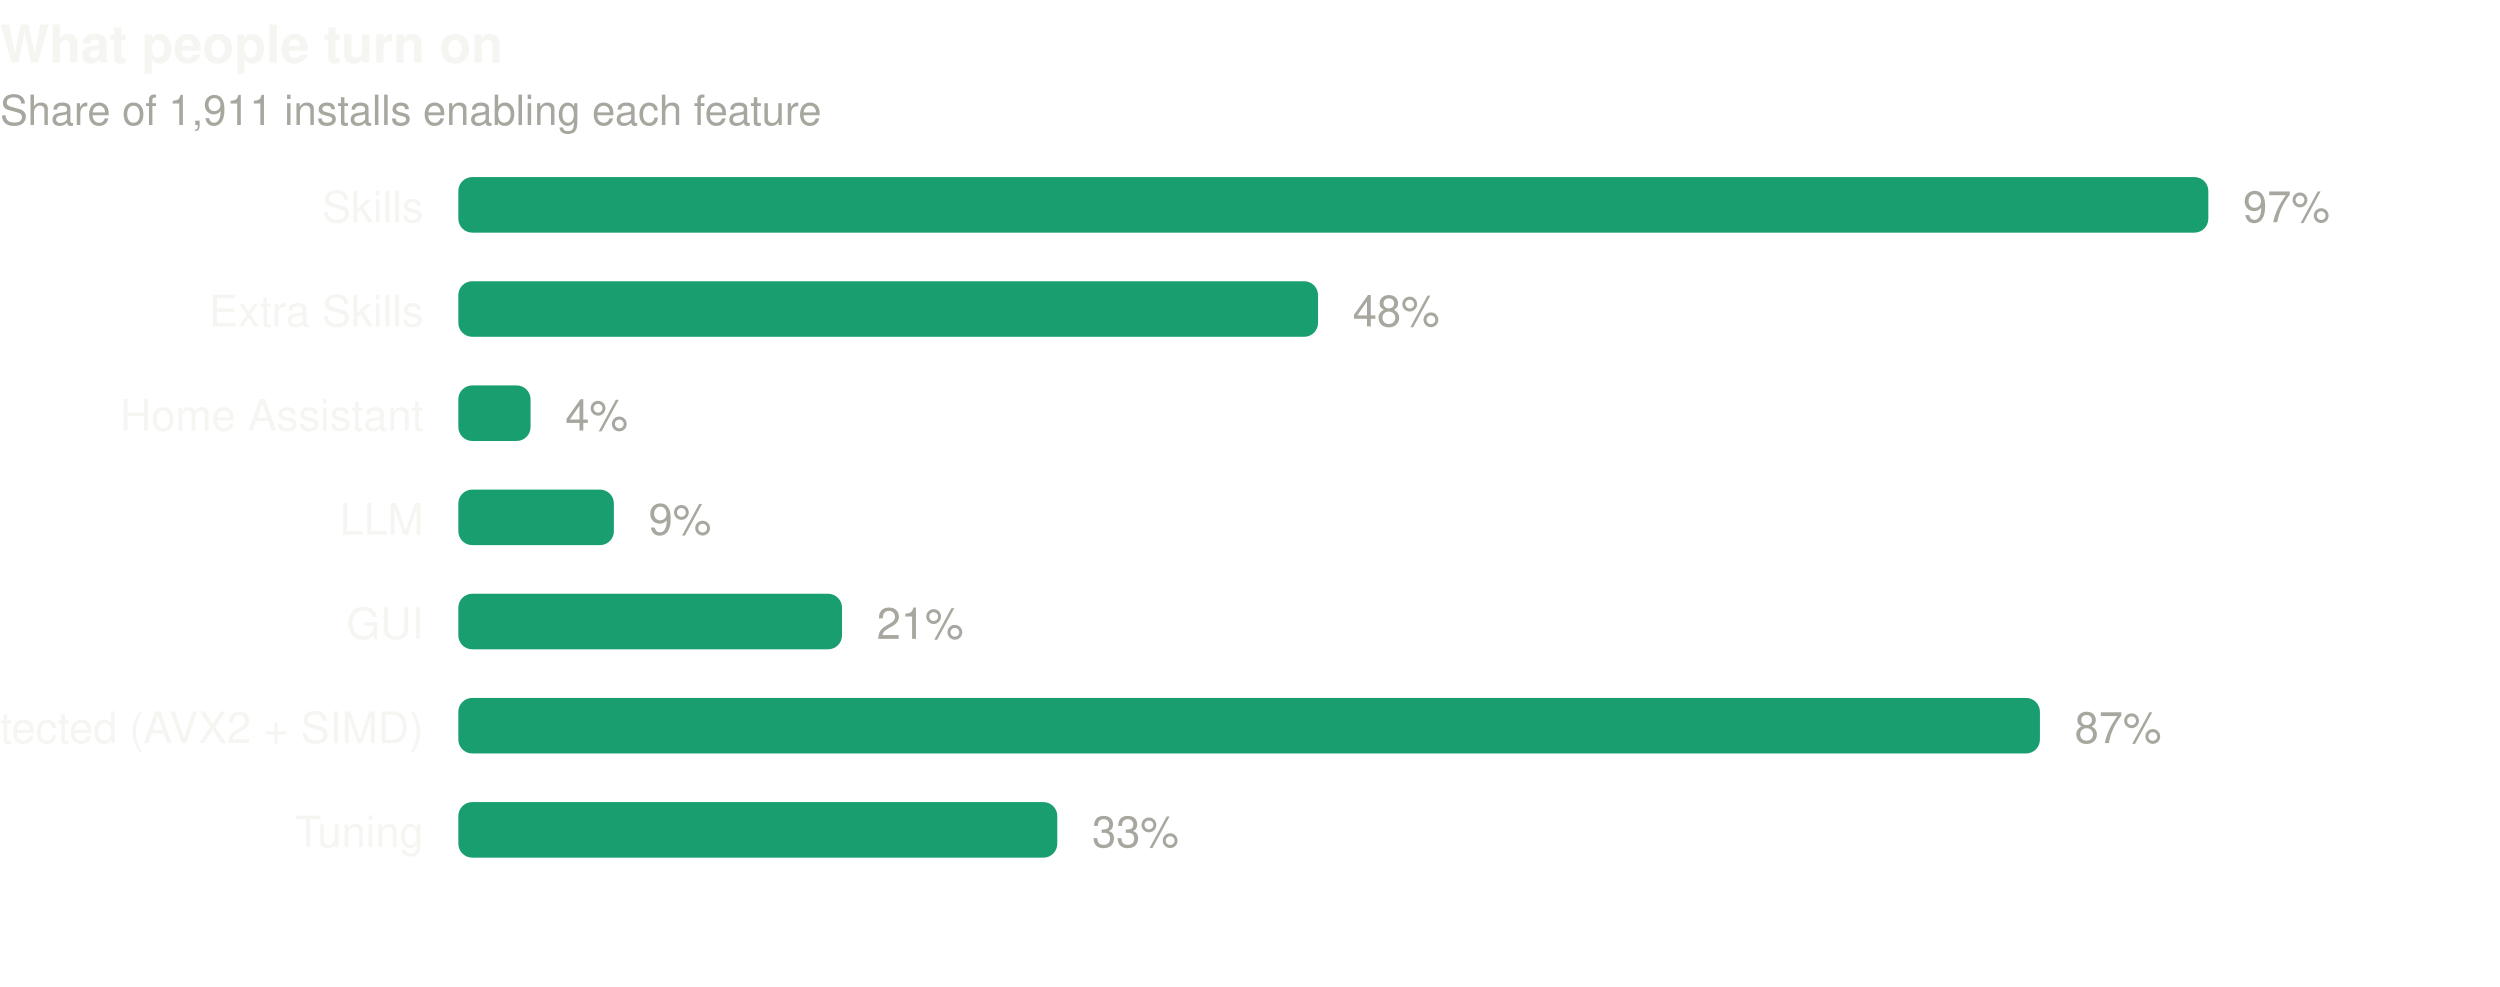
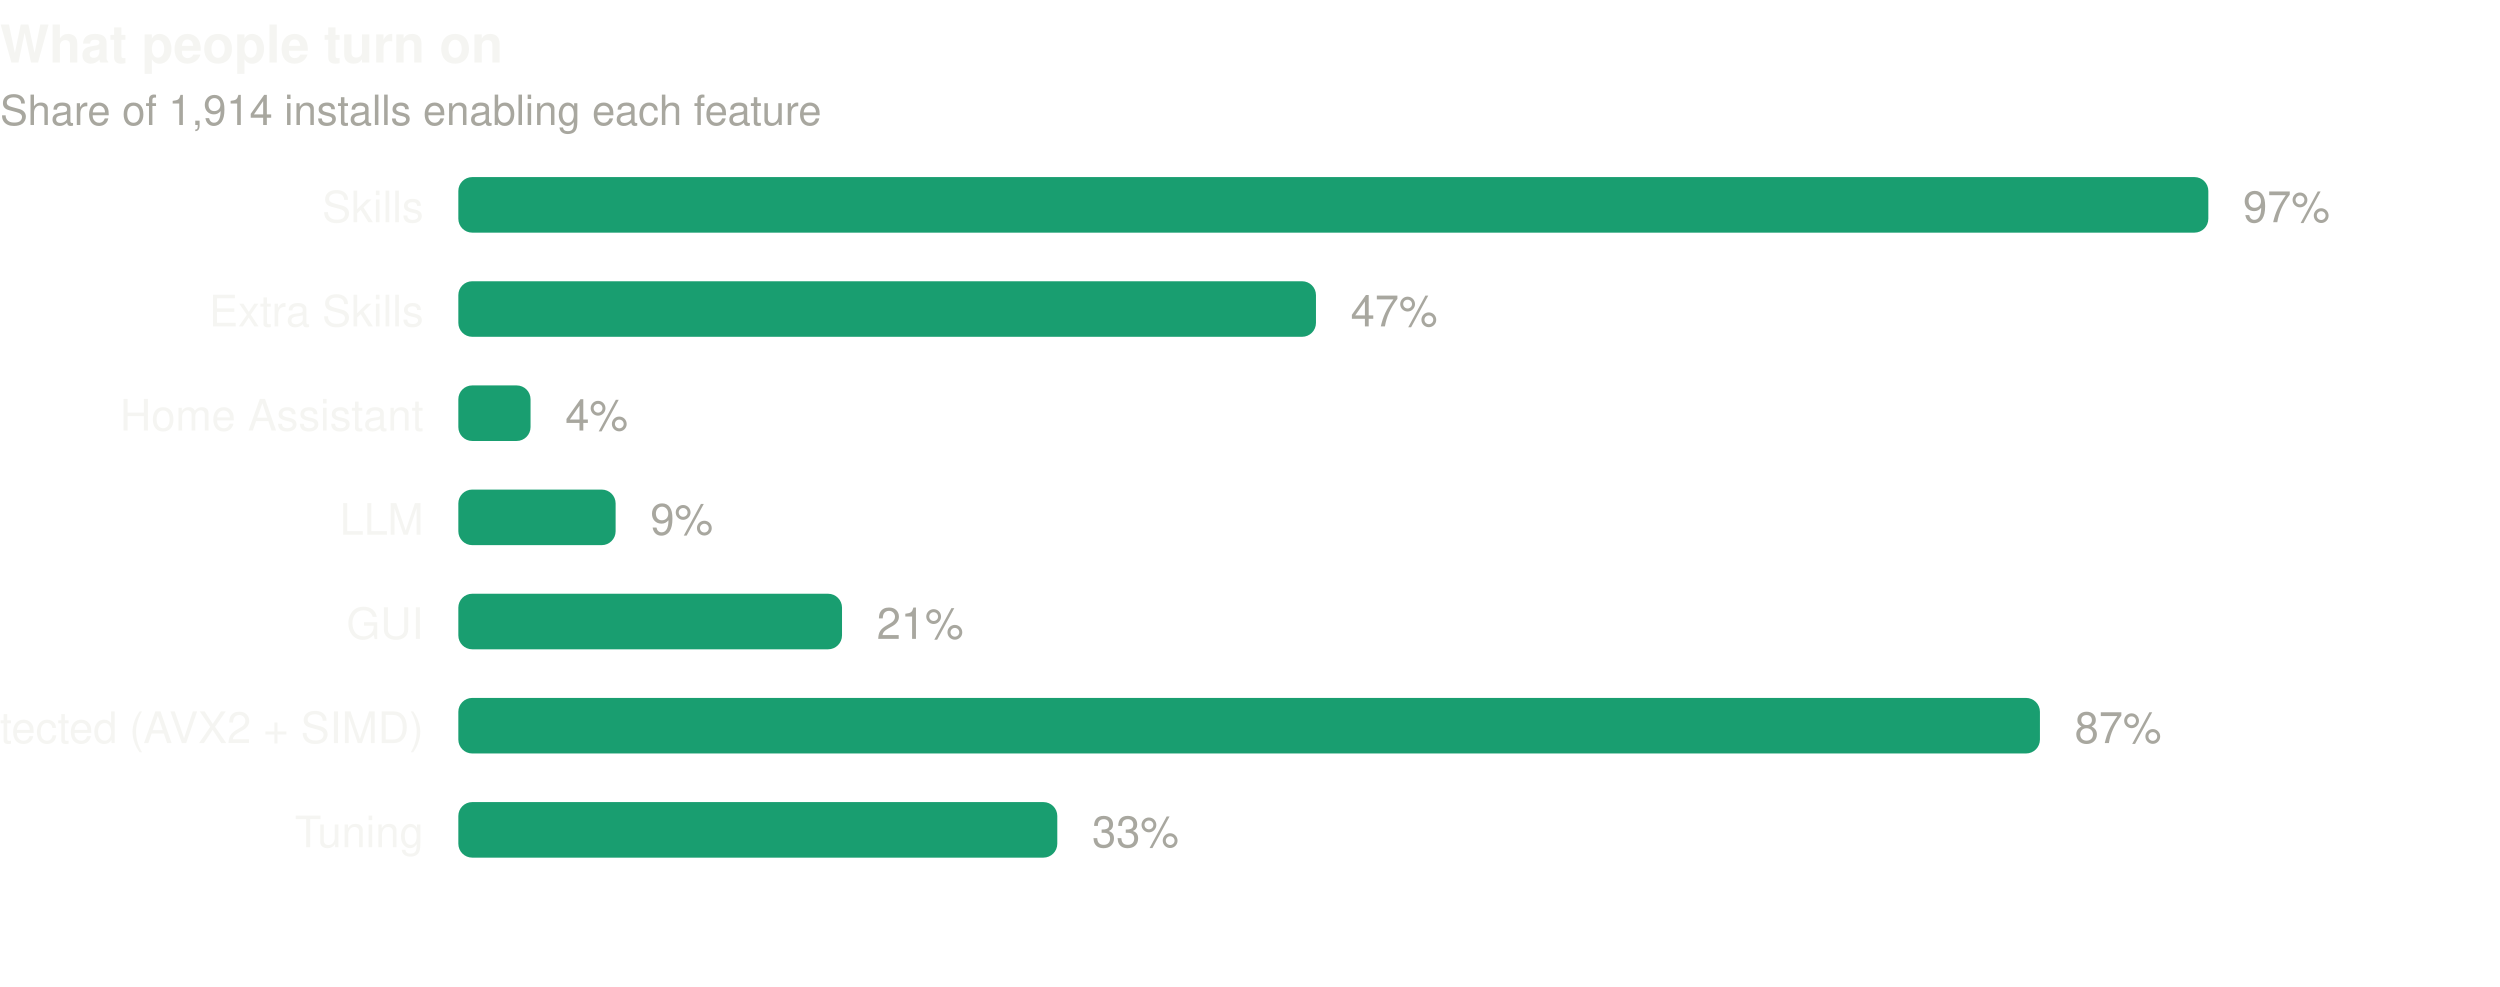
- <svg xmlns="http://www.w3.org/2000/svg" width="720" height="284" viewBox="0 0 720 284" role="img" aria-label="What people turn on. Share of 1,911 installs enabling each feature">
+ <svg xmlns="http://www.w3.org/2000/svg" width="720" height="284" viewBox="0 0 720 284" role="img" aria-label="What people turn on. Share of 1,914 installs enabling each feature">
  <text x="0" y="18" font-family="ui-sans-serif,-apple-system,BlinkMacSystemFont,'Segoe UI',Helvetica,Arial,sans-serif" font-size="15" font-weight="600" fill="#f5f5f2">What people turn on</text>
-   <text x="0" y="36" font-family="ui-sans-serif,-apple-system,BlinkMacSystemFont,'Segoe UI',Helvetica,Arial,sans-serif" font-size="12" fill="#a8a79f">Share of 1,911 installs enabling each feature</text>
+   <text x="0" y="36" font-family="ui-sans-serif,-apple-system,BlinkMacSystemFont,'Segoe UI',Helvetica,Arial,sans-serif" font-size="12" fill="#a8a79f">Share of 1,914 installs enabling each feature</text>
  <text x="122" y="64.0" text-anchor="end" font-family="ui-sans-serif,-apple-system,BlinkMacSystemFont,'Segoe UI',Helvetica,Arial,sans-serif" font-size="12.5" fill="#f5f5f2">Skills</text>
  <rect x="132" y="51.0" width="504.0" height="16" rx="4" fill="#199e70" />
  <text x="646.0" y="64.0" font-family="ui-sans-serif,-apple-system,BlinkMacSystemFont,'Segoe UI',Helvetica,Arial,sans-serif" font-size="12.5" fill="#a8a79f">97%</text>
  <text x="122" y="94.0" text-anchor="end" font-family="ui-sans-serif,-apple-system,BlinkMacSystemFont,'Segoe UI',Helvetica,Arial,sans-serif" font-size="12.5" fill="#f5f5f2">Extra Skills</text>
-   <rect x="132" y="81.0" width="247.6" height="16" rx="4" fill="#199e70" />
-   <text x="389.6" y="94.0" font-family="ui-sans-serif,-apple-system,BlinkMacSystemFont,'Segoe UI',Helvetica,Arial,sans-serif" font-size="12.5" fill="#a8a79f">48%</text>
+   <rect x="132" y="81.0" width="247.0" height="16" rx="4" fill="#199e70" />
+   <text x="389.0" y="94.0" font-family="ui-sans-serif,-apple-system,BlinkMacSystemFont,'Segoe UI',Helvetica,Arial,sans-serif" font-size="12.5" fill="#a8a79f">47%</text>
  <text x="122" y="124.0" text-anchor="end" font-family="ui-sans-serif,-apple-system,BlinkMacSystemFont,'Segoe UI',Helvetica,Arial,sans-serif" font-size="12.5" fill="#f5f5f2">Home Assistant</text>
  <rect x="132" y="111.0" width="20.8" height="16" rx="4" fill="#199e70" />
  <text x="162.8" y="124.0" font-family="ui-sans-serif,-apple-system,BlinkMacSystemFont,'Segoe UI',Helvetica,Arial,sans-serif" font-size="12.5" fill="#a8a79f">4%</text>
  <text x="122" y="154.0" text-anchor="end" font-family="ui-sans-serif,-apple-system,BlinkMacSystemFont,'Segoe UI',Helvetica,Arial,sans-serif" font-size="12.5" fill="#f5f5f2">LLM</text>
-   <rect x="132" y="141.0" width="44.8" height="16" rx="4" fill="#199e70" />
-   <text x="186.8" y="154.0" font-family="ui-sans-serif,-apple-system,BlinkMacSystemFont,'Segoe UI',Helvetica,Arial,sans-serif" font-size="12.5" fill="#a8a79f">9%</text>
+   <rect x="132" y="141.0" width="45.3" height="16" rx="4" fill="#199e70" />
+   <text x="187.3" y="154.0" font-family="ui-sans-serif,-apple-system,BlinkMacSystemFont,'Segoe UI',Helvetica,Arial,sans-serif" font-size="12.5" fill="#a8a79f">9%</text>
  <text x="122" y="184.0" text-anchor="end" font-family="ui-sans-serif,-apple-system,BlinkMacSystemFont,'Segoe UI',Helvetica,Arial,sans-serif" font-size="12.5" fill="#f5f5f2">GUI</text>
  <rect x="132" y="171.0" width="110.5" height="16" rx="4" fill="#199e70" />
  <text x="252.5" y="184.0" font-family="ui-sans-serif,-apple-system,BlinkMacSystemFont,'Segoe UI',Helvetica,Arial,sans-serif" font-size="12.5" fill="#a8a79f">21%</text>
  <text x="122" y="214.0" text-anchor="end" font-family="ui-sans-serif,-apple-system,BlinkMacSystemFont,'Segoe UI',Helvetica,Arial,sans-serif" font-size="12.5" fill="#f5f5f2">CPU capability detected (AVX2 + SIMD)</text>
  <rect x="132" y="201.0" width="455.5" height="16" rx="4" fill="#199e70" />
  <text x="597.5" y="214.0" font-family="ui-sans-serif,-apple-system,BlinkMacSystemFont,'Segoe UI',Helvetica,Arial,sans-serif" font-size="12.5" fill="#a8a79f">87%</text>
  <text x="122" y="244.0" text-anchor="end" font-family="ui-sans-serif,-apple-system,BlinkMacSystemFont,'Segoe UI',Helvetica,Arial,sans-serif" font-size="12.5" fill="#f5f5f2">Tuning</text>
  <rect x="132" y="231.0" width="172.5" height="16" rx="4" fill="#199e70" />
  <text x="314.5" y="244.0" font-family="ui-sans-serif,-apple-system,BlinkMacSystemFont,'Segoe UI',Helvetica,Arial,sans-serif" font-size="12.5" fill="#a8a79f">33%</text>
</svg>
